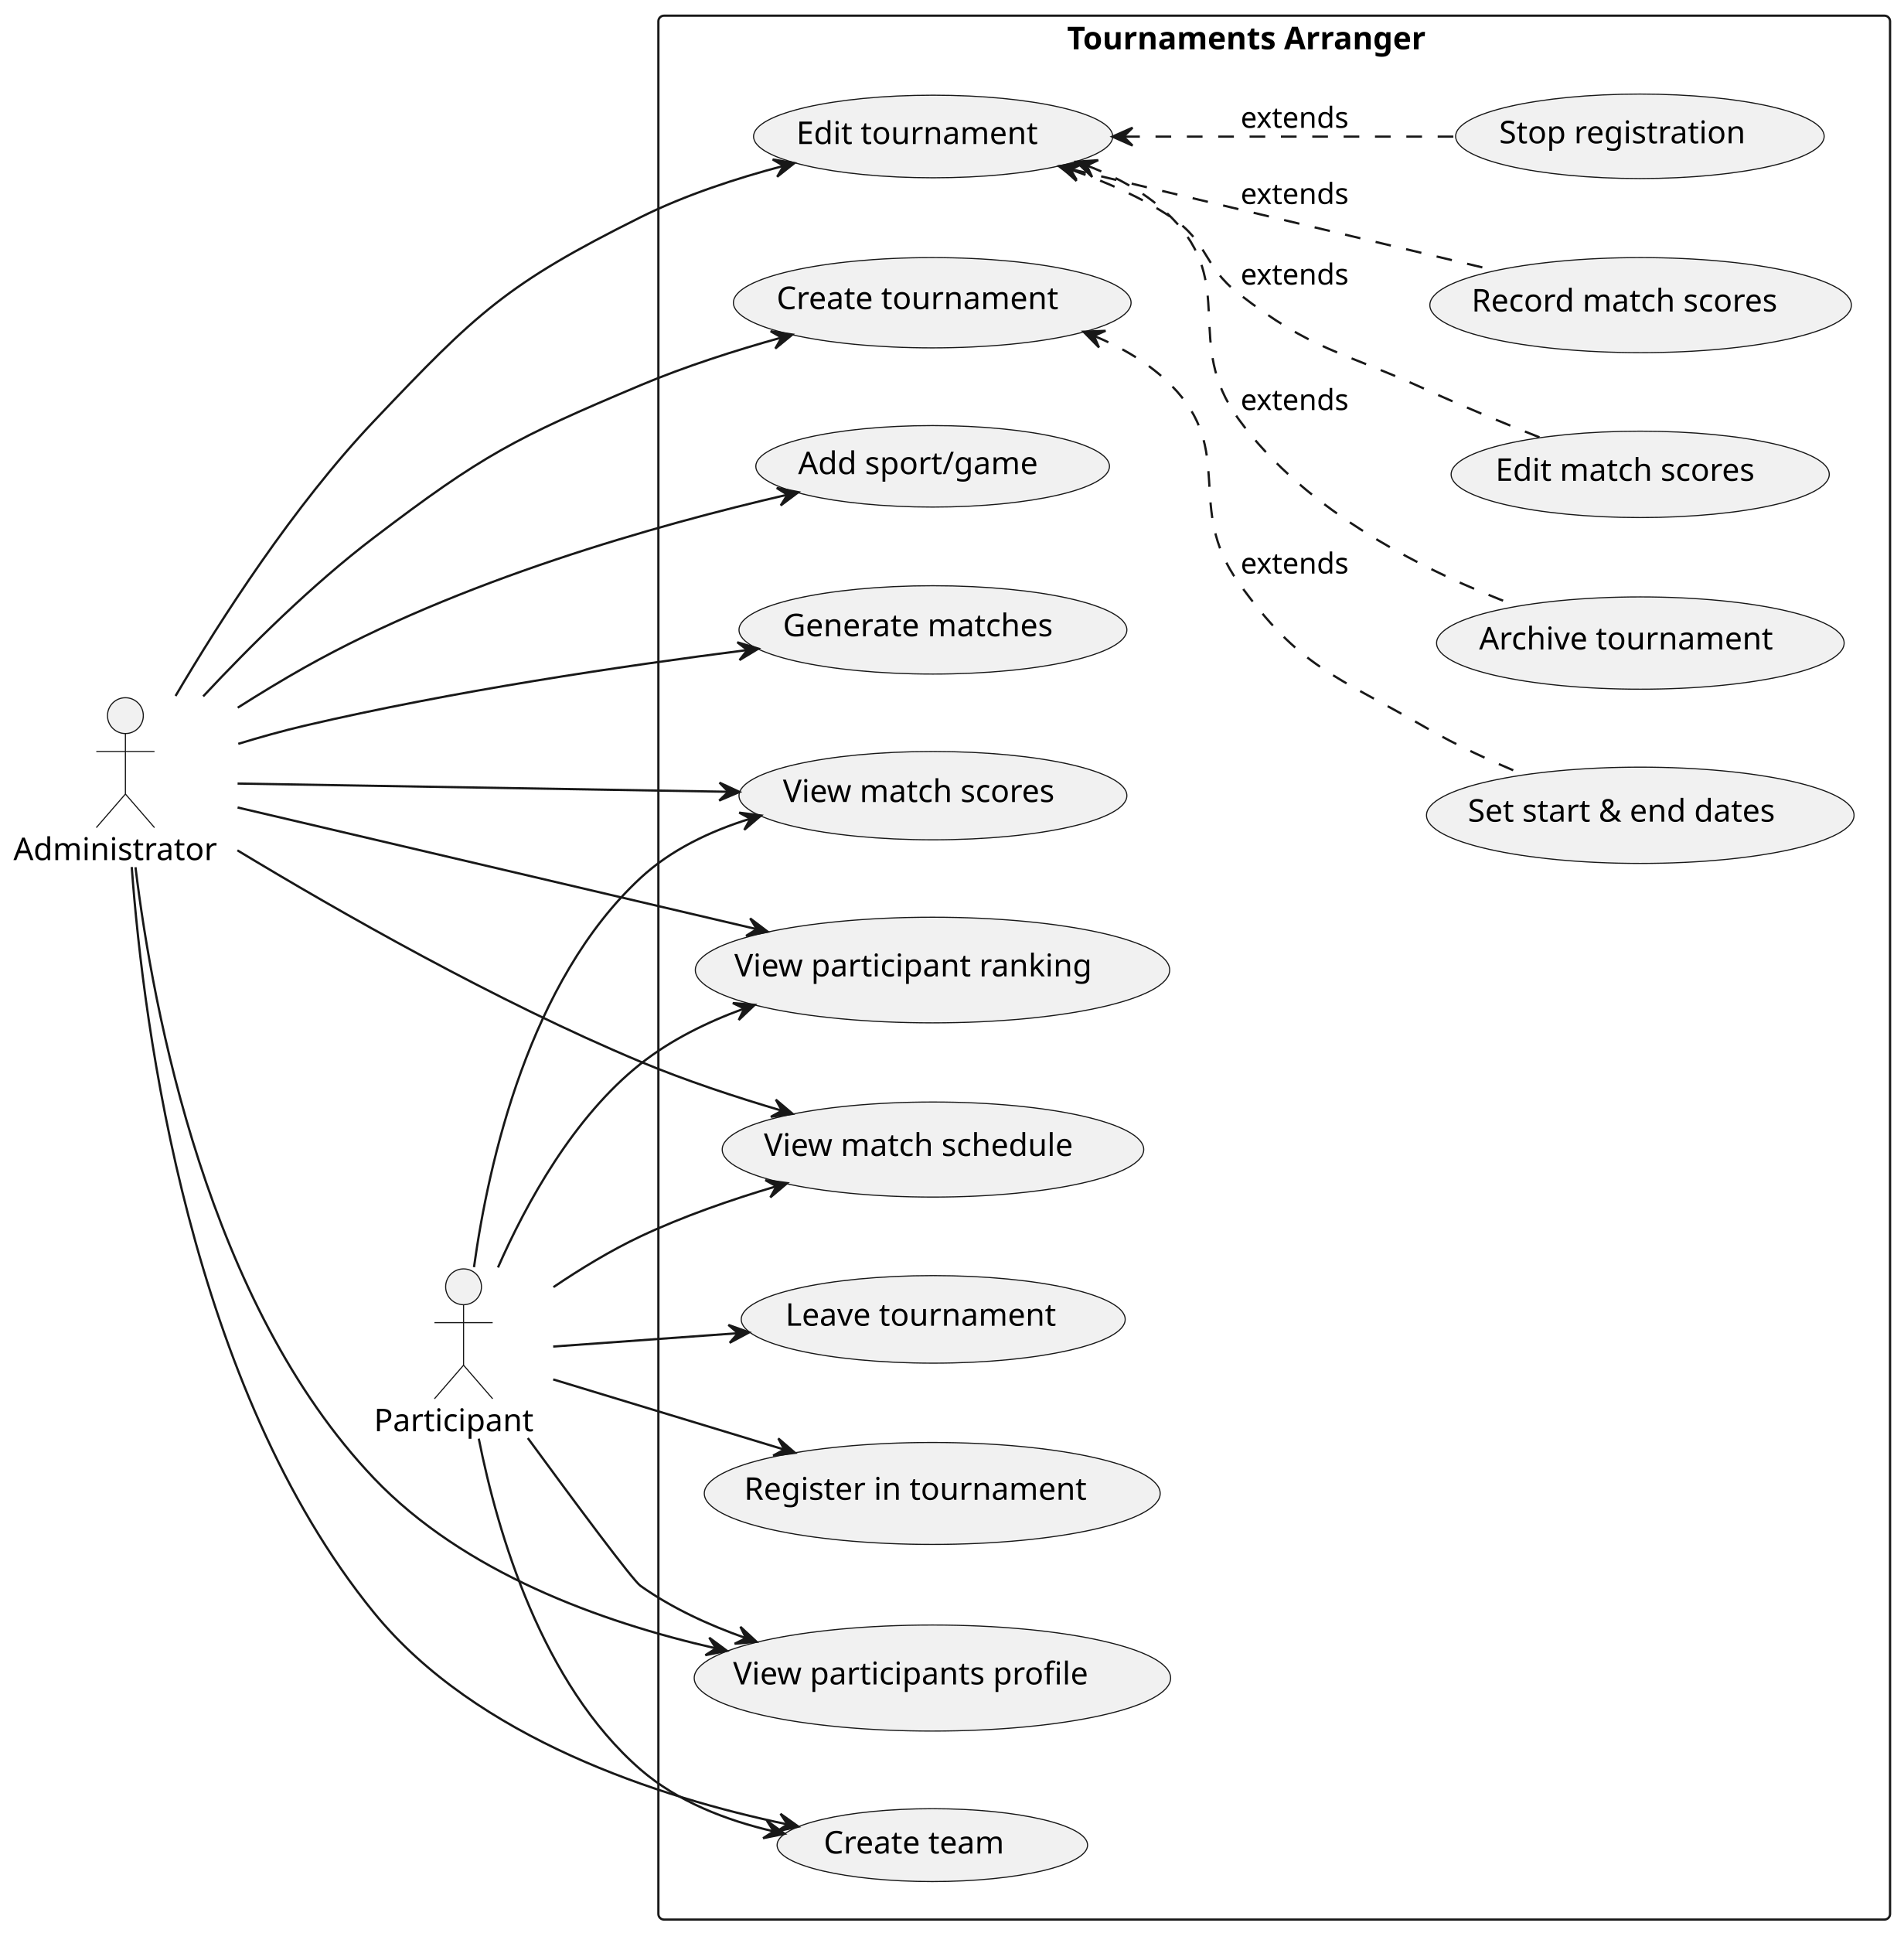
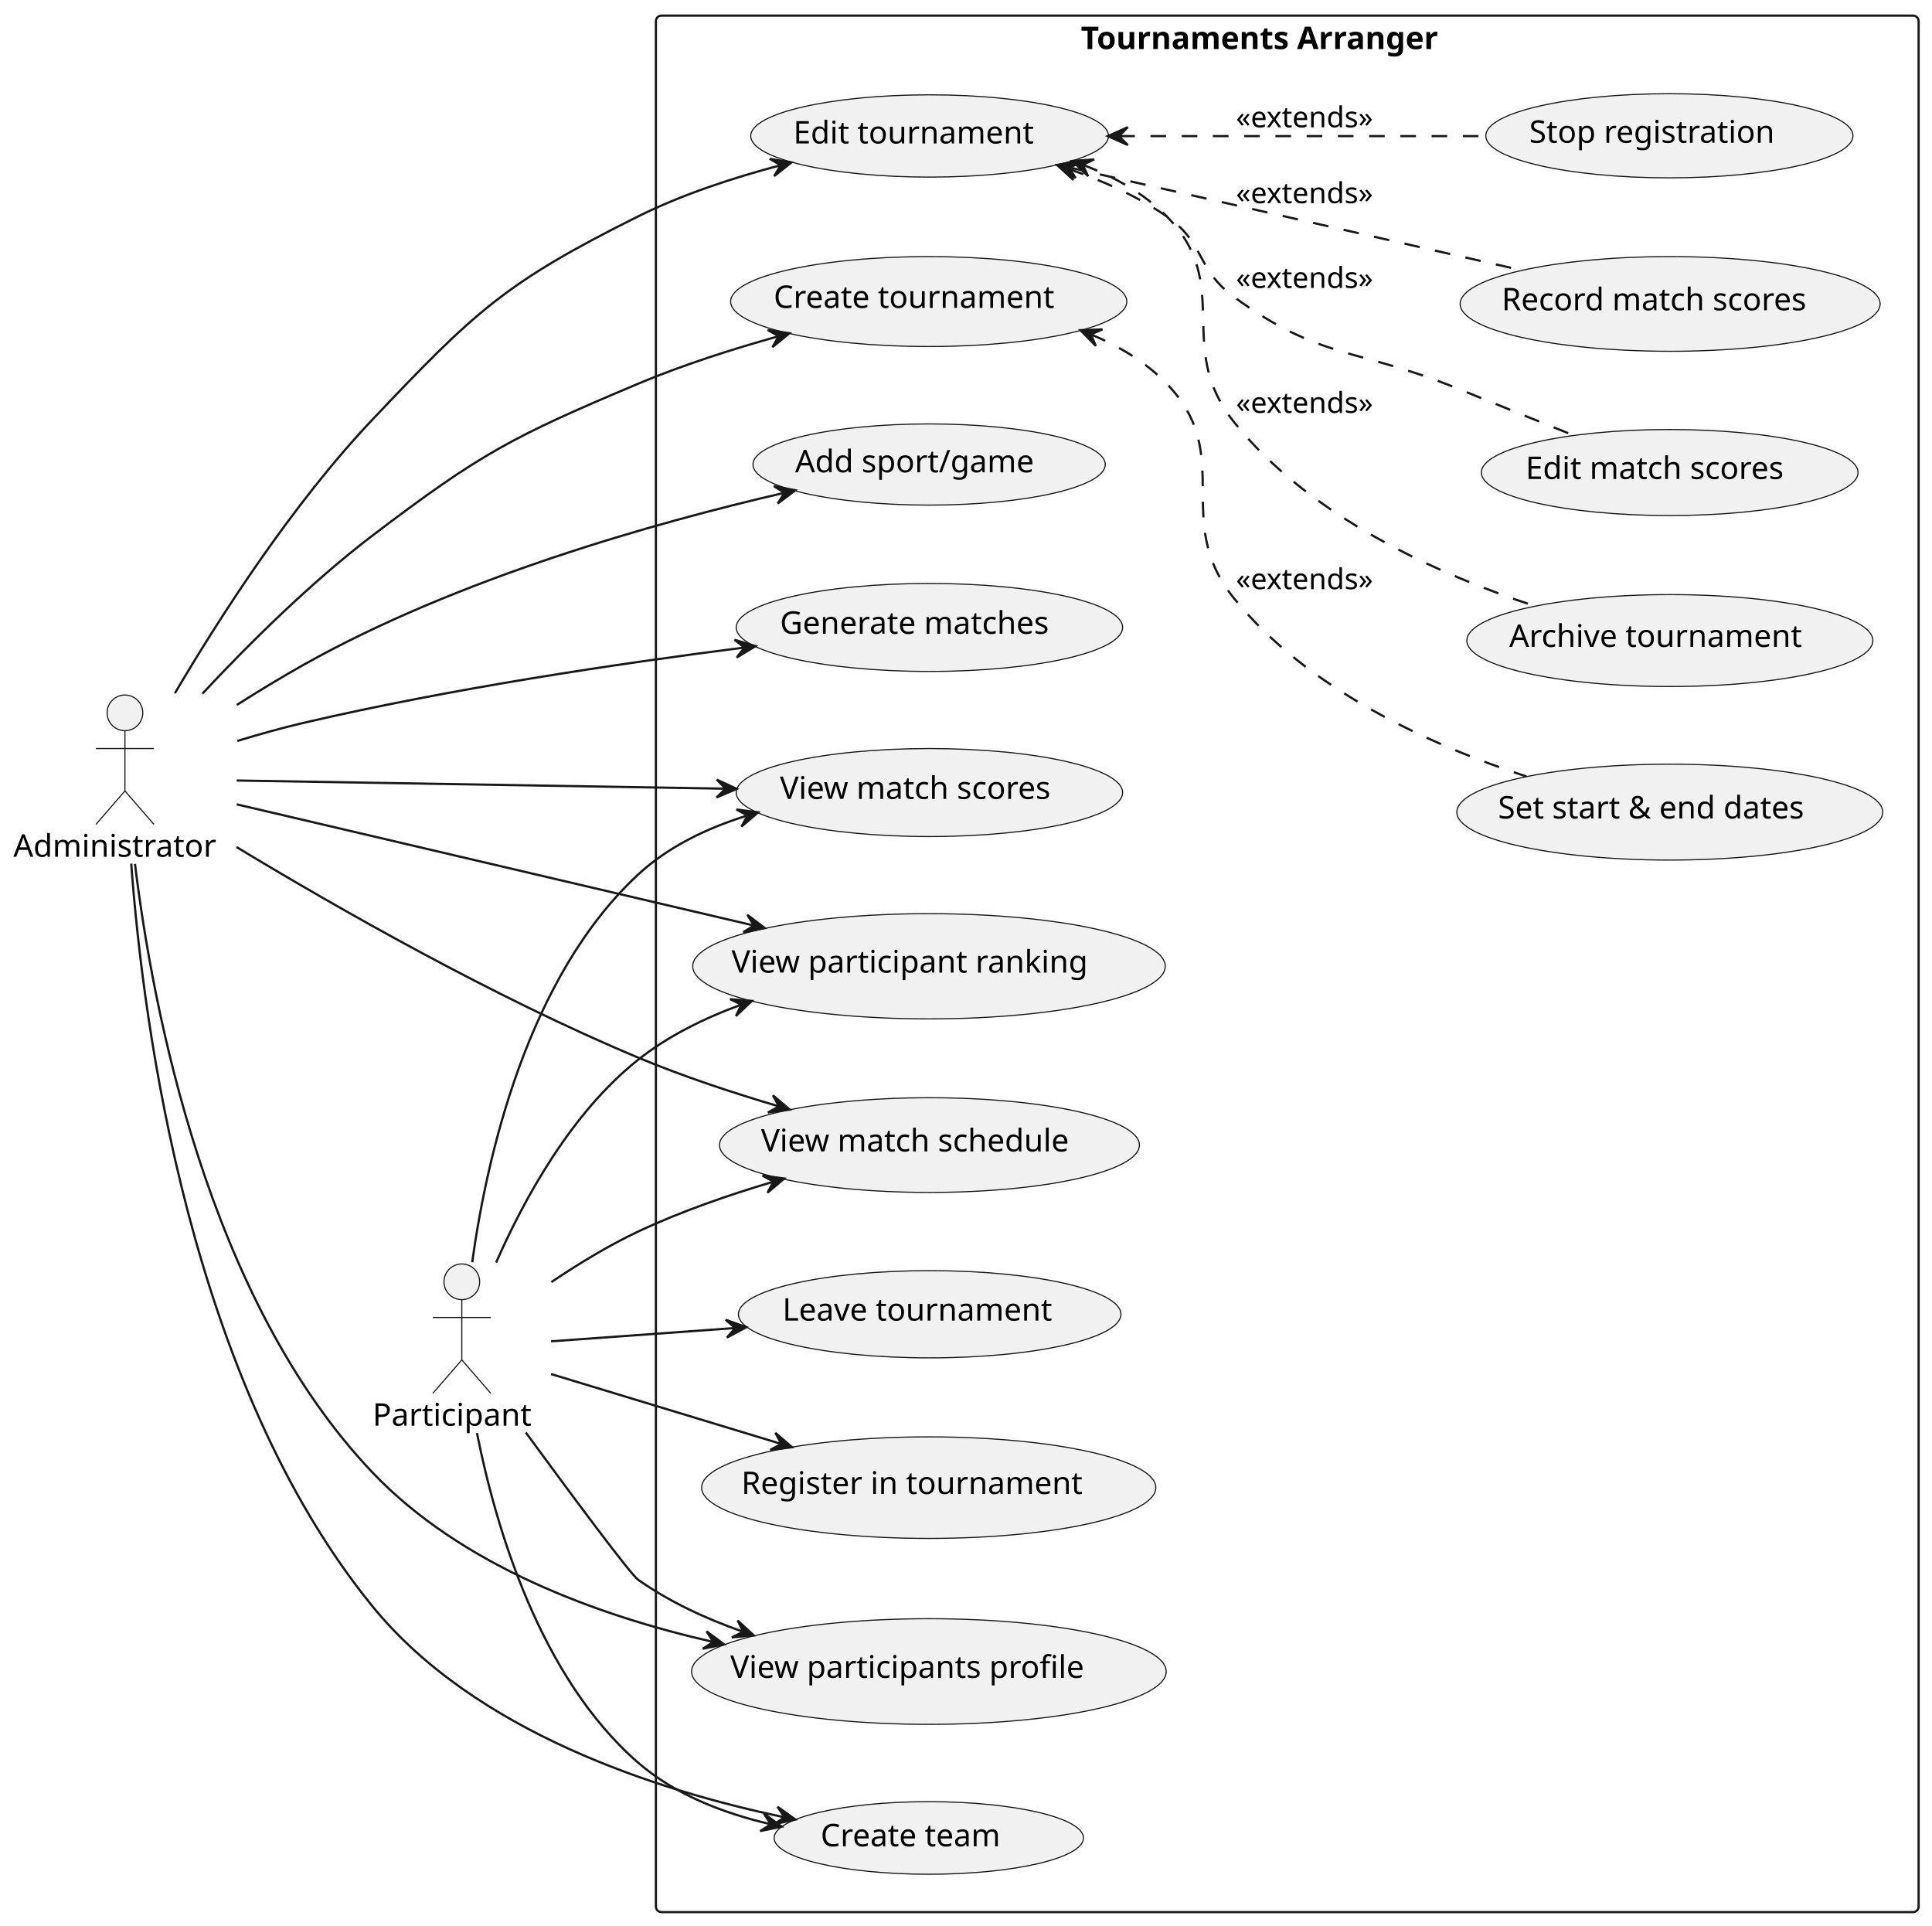
- <svg xmlns="http://www.w3.org/2000/svg" contentStyleType="text/css" height="863px" preserveAspectRatio="none" style="width:850px;height:863px;background:#FFFFFF;" version="1.1" viewBox="0 0 850 863" width="850px" zoomAndPan="magnify">
+ <svg xmlns="http://www.w3.org/2000/svg" contentStyleType="text/css" height="863px" preserveAspectRatio="none" style="width:866px;height:863px;background:#FFFFFF;" version="1.1" viewBox="0 0 866 863" width="866px" zoomAndPan="magnify">
  <defs />
  <g>
    <g id="cluster_Tournaments Arranger">
-       <rect fill="none" height="850" rx="2.5" ry="2.5" style="stroke:#181818;stroke-width:1.0;" width="550" x="294" y="7" />
-       <text fill="#000000" font-family="sans-serif" font-size="14" font-weight="bold" lengthAdjust="spacing" textLength="185" x="476.5" y="21.995">Tournaments Arranger</text>
+       <rect fill="none" height="850" rx="2.5" ry="2.5" style="stroke:#181818;stroke-width:1.0;" width="566" x="294" y="7" />
+       <text fill="#000000" font-family="sans-serif" font-size="14" font-weight="bold" lengthAdjust="spacing" textLength="185" x="484.5" y="21.995">Tournaments Arranger</text>
    </g>
    <g id="elem_create_tournaments">
      <ellipse cx="416.291" cy="135.158" fill="#F1F1F1" rx="88.791" ry="20.158" style="stroke:#181818;stroke-width:0.5;" />
      <text fill="#000000" font-family="sans-serif" font-size="14" lengthAdjust="spacing" textLength="139" x="346.791" y="138.005">Create tournament</text>
    </g>
    <g id="elem_set_dates">
-       <ellipse cx="732.46" cy="363.992" fill="#F1F1F1" rx="95.46" ry="21.492" style="stroke:#181818;stroke-width:0.5;" />
-       <text fill="#000000" font-family="sans-serif" font-size="14" lengthAdjust="spacing" textLength="154" x="655.46" y="366.839">Set start &amp; end dates</text>
+       <ellipse cx="748.46" cy="363.992" fill="#F1F1F1" rx="95.46" ry="21.492" style="stroke:#181818;stroke-width:0.5;" />
+       <text fill="#000000" font-family="sans-serif" font-size="14" lengthAdjust="spacing" textLength="154" x="671.46" y="366.839">Set start &amp; end dates</text>
    </g>
    <g id="elem_edit_tournament_data">
      <ellipse cx="416.696" cy="60.939" fill="#F1F1F1" rx="80.196" ry="18.439" style="stroke:#181818;stroke-width:0.5;" />
      <text fill="#000000" font-family="sans-serif" font-size="14" lengthAdjust="spacing" textLength="119" x="355.604" y="64.298">Edit tournament</text>
    </g>
    <g id="elem_edit_match_scores">
-       <ellipse cx="732.426" cy="211.785" fill="#F1F1F1" rx="84.426" ry="19.285" style="stroke:#181818;stroke-width:0.5;" />
-       <text fill="#000000" font-family="sans-serif" font-size="14" lengthAdjust="spacing" textLength="129" x="667.805" y="214.674">Edit match scores</text>
+       <ellipse cx="748.426" cy="211.785" fill="#F1F1F1" rx="84.426" ry="19.285" style="stroke:#181818;stroke-width:0.5;" />
+       <text fill="#000000" font-family="sans-serif" font-size="14" lengthAdjust="spacing" textLength="129" x="683.805" y="214.674">Edit match scores</text>
    </g>
    <g id="elem_record_match_scores">
-       <ellipse cx="732.616" cy="136.223" fill="#F1F1F1" rx="94.116" ry="21.223" style="stroke:#181818;stroke-width:0.5;" />
-       <text fill="#000000" font-family="sans-serif" font-size="14" lengthAdjust="spacing" textLength="151" x="657.116" y="139.07">Record match scores</text>
+       <ellipse cx="748.616" cy="136.223" fill="#F1F1F1" rx="94.116" ry="21.223" style="stroke:#181818;stroke-width:0.5;" />
+       <text fill="#000000" font-family="sans-serif" font-size="14" lengthAdjust="spacing" textLength="151" x="673.116" y="139.07">Record match scores</text>
    </g>
    <g id="elem_stop_registration">
-       <ellipse cx="732.288" cy="60.858" fill="#F1F1F1" rx="82.288" ry="18.858" style="stroke:#181818;stroke-width:0.5;" />
-       <text fill="#000000" font-family="sans-serif" font-size="14" lengthAdjust="spacing" textLength="124" x="669.451" y="63.984">Stop registration</text>
+       <ellipse cx="748.288" cy="60.858" fill="#F1F1F1" rx="82.288" ry="18.858" style="stroke:#181818;stroke-width:0.5;" />
+       <text fill="#000000" font-family="sans-serif" font-size="14" lengthAdjust="spacing" textLength="124" x="685.451" y="63.984">Stop registration</text>
    </g>
    <g id="elem_archive_tournament">
-       <ellipse cx="732.5" cy="287.1" fill="#F1F1F1" rx="91" ry="20.6" style="stroke:#181818;stroke-width:0.5;" />
-       <text fill="#000000" font-family="sans-serif" font-size="14" lengthAdjust="spacing" textLength="144" x="660.5" y="289.947">Archive tournament</text>
+       <ellipse cx="748.5" cy="287.1" fill="#F1F1F1" rx="91" ry="20.6" style="stroke:#181818;stroke-width:0.5;" />
+       <text fill="#000000" font-family="sans-serif" font-size="14" lengthAdjust="spacing" textLength="144" x="676.5" y="289.947">Archive tournament</text>
    </g>
    <g id="elem_view_match_scores">
      <ellipse cx="416.6" cy="355.22" fill="#F1F1F1" rx="86.6" ry="19.72" style="stroke:#181818;stroke-width:0.5;" />
      <text fill="#000000" font-family="sans-serif" font-size="14" lengthAdjust="spacing" textLength="134" x="349.6" y="358.067">View match scores</text>
    </g>
    <g id="elem_view_participant_ranking">
      <ellipse cx="416.409" cy="433.082" fill="#F1F1F1" rx="105.909" ry="23.582" style="stroke:#181818;stroke-width:0.5;" />
      <text fill="#000000" font-family="sans-serif" font-size="14" lengthAdjust="spacing" textLength="177" x="327.909" y="435.928">View participant ranking</text>
    </g>
    <g id="elem_view_match_schedule">
      <ellipse cx="416.616" cy="513.223" fill="#F1F1F1" rx="94.116" ry="21.223" style="stroke:#181818;stroke-width:0.5;" />
      <text fill="#000000" font-family="sans-serif" font-size="14" lengthAdjust="spacing" textLength="151" x="341.116" y="516.07">View match schedule</text>
    </g>
    <g id="elem_add_sport_game">
      <ellipse cx="416.465" cy="208.193" fill="#F1F1F1" rx="78.965" ry="18.193" style="stroke:#181818;stroke-width:0.5;" />
      <text fill="#000000" font-family="sans-serif" font-size="14" lengthAdjust="spacing" textLength="116" x="356.4" y="211.689">Add sport/game</text>
    </g>
    <g id="elem_view_participant_profile">
      <ellipse cx="416.368" cy="749.174" fill="#F1F1F1" rx="106.368" ry="23.674" style="stroke:#181818;stroke-width:0.5;" />
      <text fill="#000000" font-family="sans-serif" font-size="14" lengthAdjust="spacing" textLength="178" x="327.368" y="752.02">View participants profile</text>
    </g>
    <g id="elem_create_team">
      <ellipse cx="416.329" cy="823.766" fill="#F1F1F1" rx="69.329" ry="16.266" style="stroke:#181818;stroke-width:0.5;" />
      <text fill="#000000" font-family="sans-serif" font-size="14" lengthAdjust="spacing" textLength="91" x="367.829" y="827.513">Create team</text>
    </g>
    <g id="elem_generate_matches">
      <ellipse cx="416.6" cy="281.22" fill="#F1F1F1" rx="86.6" ry="19.72" style="stroke:#181818;stroke-width:0.5;" />
      <text fill="#000000" font-family="sans-serif" font-size="14" lengthAdjust="spacing" textLength="134" x="349.6" y="284.067">Generate matches</text>
    </g>
    <g id="elem_leave_tournament">
      <ellipse cx="416.728" cy="589.046" fill="#F1F1F1" rx="85.728" ry="19.546" style="stroke:#181818;stroke-width:0.5;" />
      <text fill="#000000" font-family="sans-serif" font-size="14" lengthAdjust="spacing" textLength="132" x="350.728" y="591.892">Leave tournament</text>
    </g>
    <g id="elem_register_in_tournament">
      <ellipse cx="416.292" cy="666.759" fill="#F1F1F1" rx="101.792" ry="22.759" style="stroke:#181818;stroke-width:0.5;" />
      <text fill="#000000" font-family="sans-serif" font-size="14" lengthAdjust="spacing" textLength="168" x="332.292" y="669.605">Register in tournament</text>
    </g>
    <g id="elem_admin">
      <ellipse cx="56" cy="319.5" fill="#F1F1F1" rx="8" ry="8" style="stroke:#181818;stroke-width:0.5;" />
      <path d="M56,327.5 L56,354.5 M43,335.5 L69,335.5 M56,354.5 L43,369.5 M56,354.5 L69,369.5 " fill="none" style="stroke:#181818;stroke-width:0.5;" />
      <text fill="#000000" font-family="sans-serif" font-size="14" lengthAdjust="spacing" textLength="100" x="6" y="383.995">Administrator</text>
    </g>
    <g id="elem_particip">
      <ellipse cx="207" cy="574.5" fill="#F1F1F1" rx="8" ry="8" style="stroke:#181818;stroke-width:0.5;" />
      <path d="M207,582.5 L207,609.5 M194,590.5 L220,590.5 M207,609.5 L194,624.5 M207,609.5 L220,624.5 " fill="none" style="stroke:#181818;stroke-width:0.5;" />
      <text fill="#000000" font-family="sans-serif" font-size="14" lengthAdjust="spacing" textLength="80" x="167" y="638.995">Participant</text>
    </g>
    <g id="link_create_tournaments_set_dates">
-       <path d="M488.548,149.952 C501.243,155.229 513.447,162.363 523,172 C552.09,201.346 528.978,226.379 553,260 C580.443,298.409 596.152,301.341 637,325 C650.515,332.828 665.905,339.883 680.284,345.771 " fill="none" id="create_tournaments-backto-set_dates" style="stroke:#181818;stroke-width:1.0;stroke-dasharray:7.0,7.0;" />
-       <polygon fill="#181818" points="483.853,148.09,490.745,155.125,488.501,149.933,493.694,147.688,483.853,148.09" style="stroke:#181818;stroke-width:1.0;" />
-       <text fill="#000000" font-family="sans-serif" font-size="13" lengthAdjust="spacing" textLength="52" x="554" y="256.067">extends</text>
+       <path d="M488.988,149.86 C501.578,155.144 513.631,162.303 523,172 C554.06,204.148 524.968,233.18 553,268 C586.059,309.066 641.13,333.927 684.249,348.025 " fill="none" id="create_tournaments-backto-set_dates" style="stroke:#181818;stroke-width:1.0;stroke-dasharray:7.0,7.0;" />
+       <polygon fill="#181818" points="484.329,147.997,491.201,155.052,488.972,149.853,494.171,147.624,484.329,147.997" style="stroke:#181818;stroke-width:1.0;" />
+       <text fill="#000000" font-family="sans-serif" font-size="13" lengthAdjust="spacing" textLength="68" x="554" y="264.067">«extends»</text>
    </g>
    <g id="link_edit_tournament_data_edit_match_scores">
-       <path d="M478.159,75.73 C493.535,81.029 509.504,87.997 523,97 C539.764,108.184 537.086,118.637 553,131 C586.121,156.73 598.838,156.603 637,174 C653.412,181.482 671.747,189.034 687.869,195.413 " fill="none" id="edit_tournament_data-backto-edit_match_scores" style="stroke:#181818;stroke-width:1.0;stroke-dasharray:7.0,7.0;" />
-       <polygon fill="#181818" points="473.409,74.139,480.672,80.791,478.15,75.727,483.214,73.205,473.409,74.139" style="stroke:#181818;stroke-width:1.0;" />
-       <text fill="#000000" font-family="sans-serif" font-size="13" lengthAdjust="spacing" textLength="52" x="554" y="127.067">extends</text>
+       <path d="M478.978,75.696 C494.152,80.971 509.82,87.935 523,97 C540.161,108.802 536.203,120.686 553,133 C591.74,161.4 608.494,155.928 653,174 C670.039,180.919 688.83,188.488 705.138,195.036 " fill="none" id="edit_tournament_data-backto-edit_match_scores" style="stroke:#181818;stroke-width:1.0;stroke-dasharray:7.0,7.0;" />
+       <polygon fill="#181818" points="473.855,73.972,481.108,80.635,478.594,75.568,483.661,73.053,473.855,73.972" style="stroke:#181818;stroke-width:1.0;" />
+       <text fill="#000000" font-family="sans-serif" font-size="13" lengthAdjust="spacing" textLength="68" x="554" y="129.067">«extends»</text>
    </g>
    <g id="link_edit_tournament_data_record_match_scores">
-       <path d="M478.105,75.476 C532.574,88.486 612.295,107.528 667.719,120.766 " fill="none" id="edit_tournament_data-backto-record_match_scores" style="stroke:#181818;stroke-width:1.0;stroke-dasharray:7.0,7.0;" />
-       <polygon fill="#181818" points="472.914,74.236,480.739,80.217,477.777,75.397,482.597,72.436,472.914,74.236" style="stroke:#181818;stroke-width:1.0;" />
-       <text fill="#000000" font-family="sans-serif" font-size="13" lengthAdjust="spacing" textLength="52" x="554" y="91.067">extends</text>
+       <path d="M479.378,75.063 C537.116,88.185 622.972,107.698 681.885,121.087 " fill="none" id="edit_tournament_data-backto-record_match_scores" style="stroke:#181818;stroke-width:1.0;stroke-dasharray:7.0,7.0;" />
+       <polygon fill="#181818" points="474.229,73.893,482.118,79.789,479.105,75.001,483.892,71.988,474.229,73.893" style="stroke:#181818;stroke-width:1.0;" />
+       <text fill="#000000" font-family="sans-serif" font-size="13" lengthAdjust="spacing" textLength="68" x="554" y="91.067">«extends»</text>
    </g>
    <g id="link_edit_tournament_data_stop_registration">
-       <path d="M501.993,61 C547.888,61 604.376,61 649.826,61 " fill="none" id="edit_tournament_data-backto-stop_registration" style="stroke:#181818;stroke-width:1.0;stroke-dasharray:7.0,7.0;" />
-       <polygon fill="#181818" points="496.735,61,505.735,65,501.735,61,505.735,57,496.735,61" style="stroke:#181818;stroke-width:1.0;" />
-       <text fill="#000000" font-family="sans-serif" font-size="13" lengthAdjust="spacing" textLength="52" x="554" y="57.067">extends</text>
+       <path d="M501.693,61 C552.141,61 615.972,61 665.944,61 " fill="none" id="edit_tournament_data-backto-stop_registration" style="stroke:#181818;stroke-width:1.0;stroke-dasharray:7.0,7.0;" />
+       <polygon fill="#181818" points="496.543,61,505.543,65,501.543,61,505.543,57,496.543,61" style="stroke:#181818;stroke-width:1.0;" />
+       <text fill="#000000" font-family="sans-serif" font-size="13" lengthAdjust="spacing" textLength="68" x="554" y="57.067">«extends»</text>
    </g>
    <g id="link_edit_tournament_data_archive_tournament">
-       <path d="M485.301,73.903 C499.157,79.166 512.648,86.574 523,97 C552.708,126.92 528.216,152.89 553,187 C583.38,228.812 636.888,255.399 677.42,270.56 " fill="none" id="edit_tournament_data-backto-archive_tournament" style="stroke:#181818;stroke-width:1.0;stroke-dasharray:7.0,7.0;" />
-       <polygon fill="#181818" points="480.591,72.198,487.695,79.02,485.293,73.898,490.415,71.497,480.591,72.198" style="stroke:#181818;stroke-width:1.0;" />
-       <text fill="#000000" font-family="sans-serif" font-size="13" lengthAdjust="spacing" textLength="52" x="554" y="183.067">extends</text>
+       <path d="M485.351,73.852 C499.205,79.118 512.682,86.54 523,97 C553.203,127.618 526.199,155.364 553,189 C586.931,231.583 644.231,257.268 687.873,271.592 " fill="none" id="edit_tournament_data-backto-archive_tournament" style="stroke:#181818;stroke-width:1.0;stroke-dasharray:7.0,7.0;" />
+       <polygon fill="#181818" points="480.642,72.148,487.742,78.974,485.343,73.851,490.466,71.452,480.642,72.148" style="stroke:#181818;stroke-width:1.0;" />
+       <text fill="#000000" font-family="sans-serif" font-size="13" lengthAdjust="spacing" textLength="68" x="554" y="185.067">«extends»</text>
    </g>
    <g id="link_admin_create_tournaments">
      <path d="M90.73,310.892 C111.46,288.715 139.283,261.07 167,240 C215.494,203.136 229.863,195.65 286,172 C305.949,163.596 328.405,156.431 348.947,150.709 " fill="none" id="admin-to-create_tournaments" style="stroke:#181818;stroke-width:1.0;" />
      <polygon fill="#181818" points="353.848,149.36,344.11,147.89,349.027,150.686,346.231,155.603,353.848,149.36" style="stroke:#181818;stroke-width:1.0;" />
    </g>
    <g id="link_admin_edit_tournament_data">
      <path d="M78.392,310.709 C98.614,276.412 131.135,225.836 167,188 C212.804,139.679 226.399,126.677 286,97 C305.822,87.13 328.742,79.631 349.74,74.101 " fill="none" id="admin-to-edit_tournament_data" style="stroke:#181818;stroke-width:1.0;" />
      <polygon fill="#181818" points="354.751,72.808,345.037,71.182,349.909,74.057,347.035,78.929,354.751,72.808" style="stroke:#181818;stroke-width:1.0;" />
    </g>
    <g id="link_admin_generate_matches">
      <path d="M106.404,332.085 C116.14,329.116 126.334,326.259 136,324 C201.781,308.628 277.595,297.358 333.653,290.221 " fill="none" id="admin-to-generate_matches" style="stroke:#181818;stroke-width:1.0;" />
      <polygon fill="#181818" points="338.674,289.587,329.243,286.748,333.714,290.214,330.247,294.684,338.674,289.587" style="stroke:#181818;stroke-width:1.0;" />
    </g>
    <g id="link_admin_add_sport_game">
      <path d="M106.157,315.951 C115.914,309.767 126.18,303.518 136,298 C204.947,259.257 292.974,234.419 351.636,220.861 " fill="none" id="admin-to-add_sport_game" style="stroke:#181818;stroke-width:1.0;" />
      <polygon fill="#181818" points="356.513,219.744,346.847,217.856,351.639,220.861,348.634,225.654,356.513,219.744" style="stroke:#181818;stroke-width:1.0;" />
    </g>
    <g id="link_admin_view_match_schedule">
      <path d="M106.003,379.635 C151.396,407.062 221.438,447.001 286,474 C306.054,482.387 328.54,489.808 349.076,495.865 " fill="none" id="admin-to-view_match_schedule" style="stroke:#181818;stroke-width:1.0;" />
      <polygon fill="#181818" points="353.975,497.295,346.457,490.933,349.175,495.894,344.215,498.612,353.975,497.295" style="stroke:#181818;stroke-width:1.0;" />
    </g>
    <g id="link_particip_view_match_schedule">
      <path d="M247.142,574.636 C259.175,566.523 272.749,558.242 286,552 C304.994,543.052 326.52,535.596 346.49,529.683 " fill="none" id="particip-to-view_match_schedule" style="stroke:#181818;stroke-width:1.0;" />
      <polygon fill="#181818" points="351.532,528.213,341.772,526.893,346.732,529.613,344.012,534.573,351.532,528.213" style="stroke:#181818;stroke-width:1.0;" />
    </g>
    <g id="link_admin_view_participant_ranking">
      <path d="M106.096,360.504 C165.836,374.501 267.422,398.304 337.816,414.798 " fill="none" id="admin-to-view_participant_ranking" style="stroke:#181818;stroke-width:1.0;" />
      <polygon fill="#181818" points="342.829,415.972,334.978,410.026,337.961,414.832,333.154,417.815,342.829,415.972" style="stroke:#181818;stroke-width:1.0;" />
    </g>
    <g id="link_particip_view_participant_ranking">
      <path d="M222.373,565.867 C235.043,537.093 256.159,498.656 286,475 C299.428,464.355 315.637,456.371 331.975,450.394 " fill="none" id="particip-to-view_participant_ranking" style="stroke:#181818;stroke-width:1.0;" />
      <polygon fill="#181818" points="337.046,448.603,327.228,447.827,332.331,450.267,329.891,455.371,337.046,448.603" style="stroke:#181818;stroke-width:1.0;" />
    </g>
    <g id="link_admin_create_team">
      <path d="M58.826,387.084 C64.168,459.66 85.098,619.483 167,720 C212.811,776.223 294.303,802.493 351.44,814.468 " fill="none" id="admin-to-create_team" style="stroke:#181818;stroke-width:1.0;" />
      <polygon fill="#181818" points="356.545,815.513,348.53,809.789,351.647,814.51,346.926,817.627,356.545,815.513" style="stroke:#181818;stroke-width:1.0;" />
    </g>
    <g id="link_particip_create_team">
      <path d="M213.796,642.287 C222.23,684.587 241.986,751.766 286,790 C302.49,804.324 324.322,812.713 345.352,817.595 " fill="none" id="particip-to-create_team" style="stroke:#181818;stroke-width:1.0;" />
      <polygon fill="#181818" points="350.392,818.703,342.46,812.865,345.509,817.63,340.743,820.678,350.392,818.703" style="stroke:#181818;stroke-width:1.0;" />
    </g>
    <g id="link_admin_view_participant_profile">
      <path d="M60.502,387.186 C68.351,451.561 92.927,582.255 167,660 C206.963,701.944 268.058,724.166 319.668,735.915 " fill="none" id="admin-to-view_participant_profile" style="stroke:#181818;stroke-width:1.0;" />
      <polygon fill="#181818" points="324.632,737.02,316.717,731.159,319.752,735.933,314.978,738.967,324.632,737.02" style="stroke:#181818;stroke-width:1.0;" />
    </g>
    <g id="link_particip_view_participant_profile">
      <path d="M235.692,642.043 C256.711,670.736 282.571,705.568 286,708 C299.945,717.892 316.378,725.469 332.772,731.25 " fill="none" id="particip-to-view_participant_profile" style="stroke:#181818;stroke-width:1.0;" />
      <polygon fill="#181818" points="337.855,732.986,330.631,726.292,333.123,731.37,328.045,733.863,337.855,732.986" style="stroke:#181818;stroke-width:1.0;" />
    </g>
    <g id="link_admin_view_match_scores">
      <path d="M106.096,349.822 C162.259,350.762 255.406,352.321 324.851,353.483 " fill="none" id="admin-to-view_match_scores" style="stroke:#181818;stroke-width:1.0;" />
      <polygon fill="#181818" points="330.229,353.573,321.298,349.422,325.23,353.489,321.163,357.421,330.229,353.573" style="stroke:#181818;stroke-width:1.0;" />
    </g>
    <g id="link_particip_view_match_scores">
      <path d="M211.658,565.741 C218.242,518.283 236.421,438.028 286,392 C299.549,379.422 317.082,371.083 334.845,365.566 " fill="none" id="particip-to-view_match_scores" style="stroke:#181818;stroke-width:1.0;" />
      <polygon fill="#181818" points="339.858,364.084,330.093,362.802,335.063,365.503,332.363,370.473,339.858,364.084" style="stroke:#181818;stroke-width:1.0;" />
    </g>
    <g id="link_particip_register_in_tournament">
      <path d="M247.029,615.85 C276.01,624.649 316.208,636.854 350.07,647.135 " fill="none" id="particip-to-register_in_tournament" style="stroke:#181818;stroke-width:1.0;" />
      <polygon fill="#181818" points="355.018,648.637,347.567,642.197,350.233,647.186,345.244,649.852,355.018,648.637" style="stroke:#181818;stroke-width:1.0;" />
    </g>
    <g id="link_particip_leave_tournament">
      <path d="M247.029,601.179 C270.238,599.501 300.642,597.303 329.223,595.237 " fill="none" id="particip-to-leave_tournament" style="stroke:#181818;stroke-width:1.0;" />
      <polygon fill="#181818" points="334.537,594.853,325.272,591.511,329.55,595.213,325.848,599.491,334.537,594.853" style="stroke:#181818;stroke-width:1.0;" />
    </g>
  </g>
</svg>
